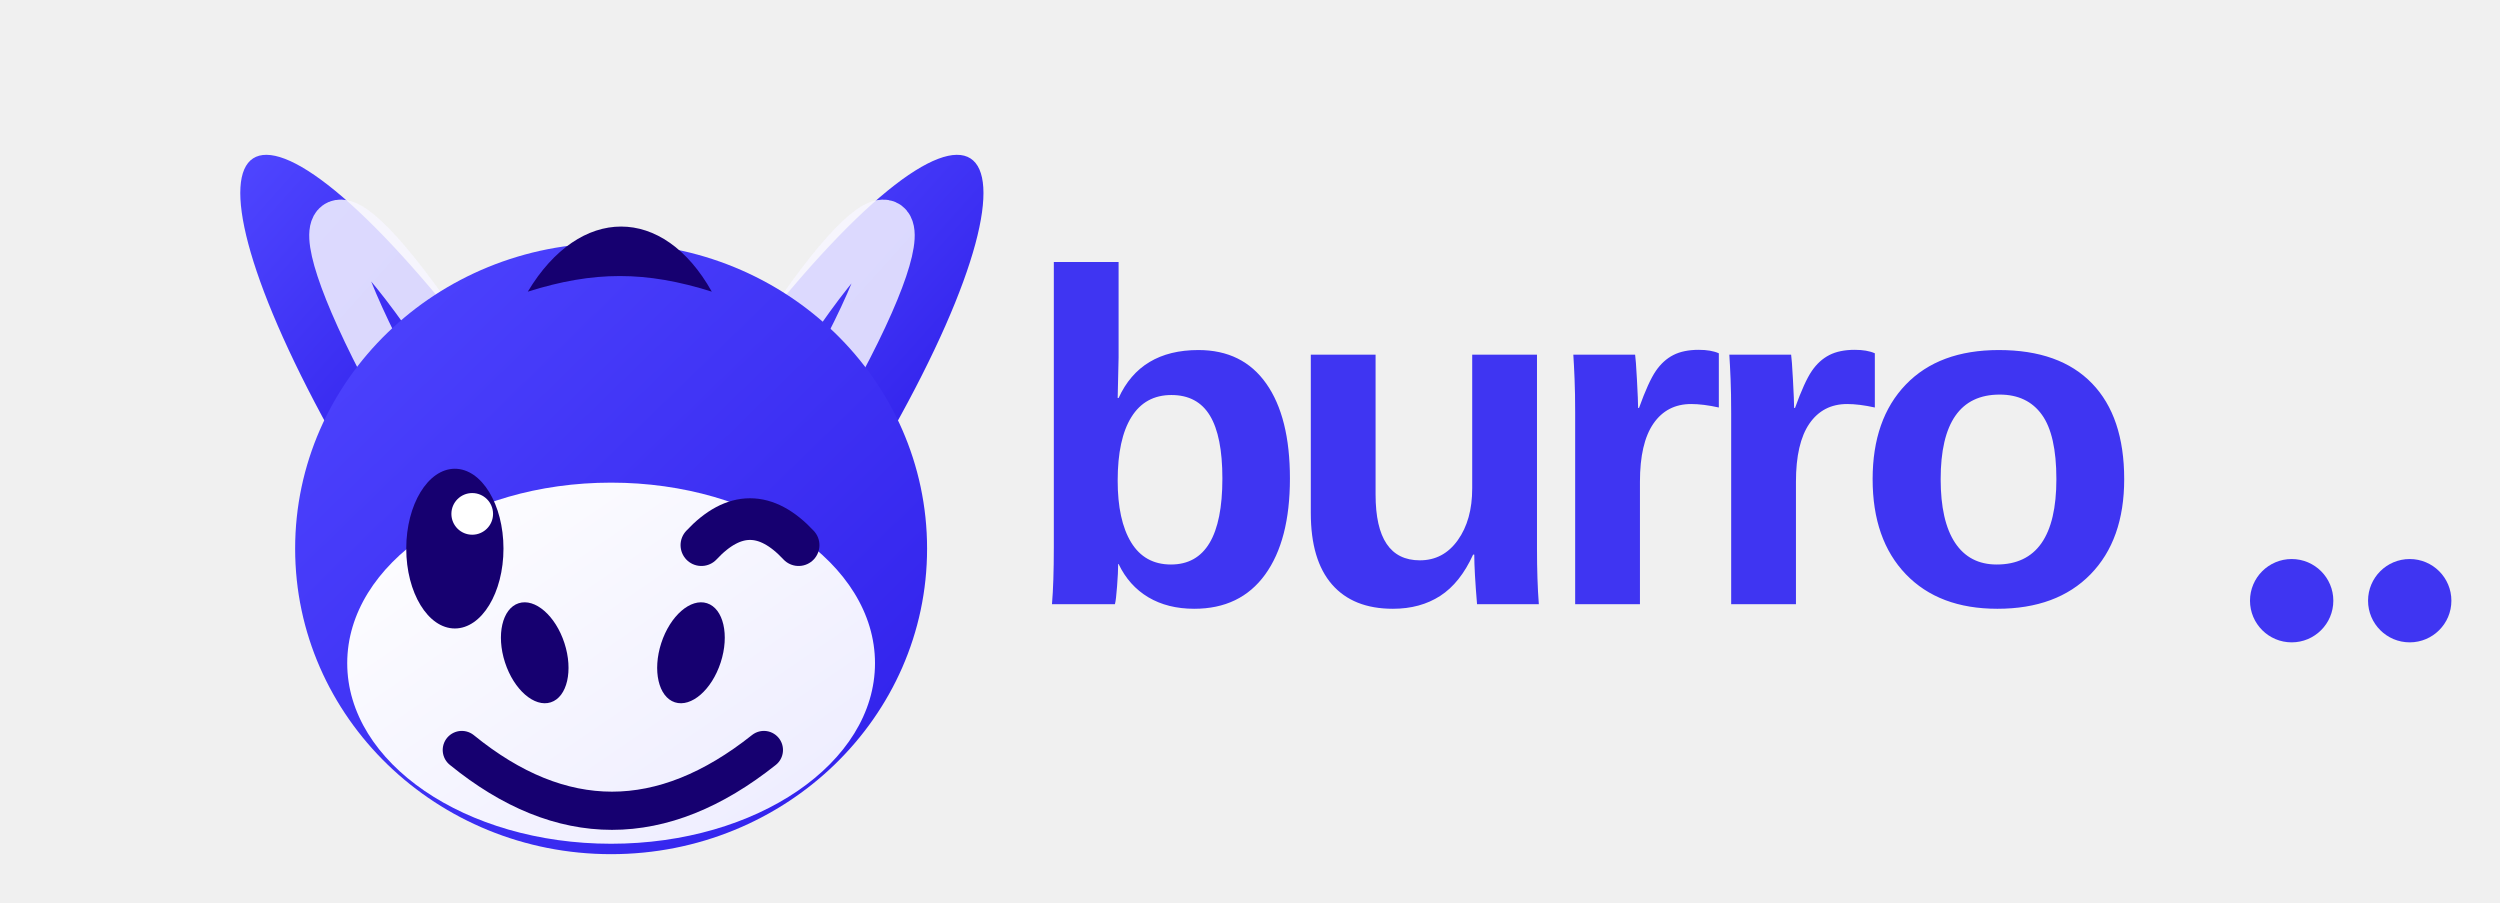
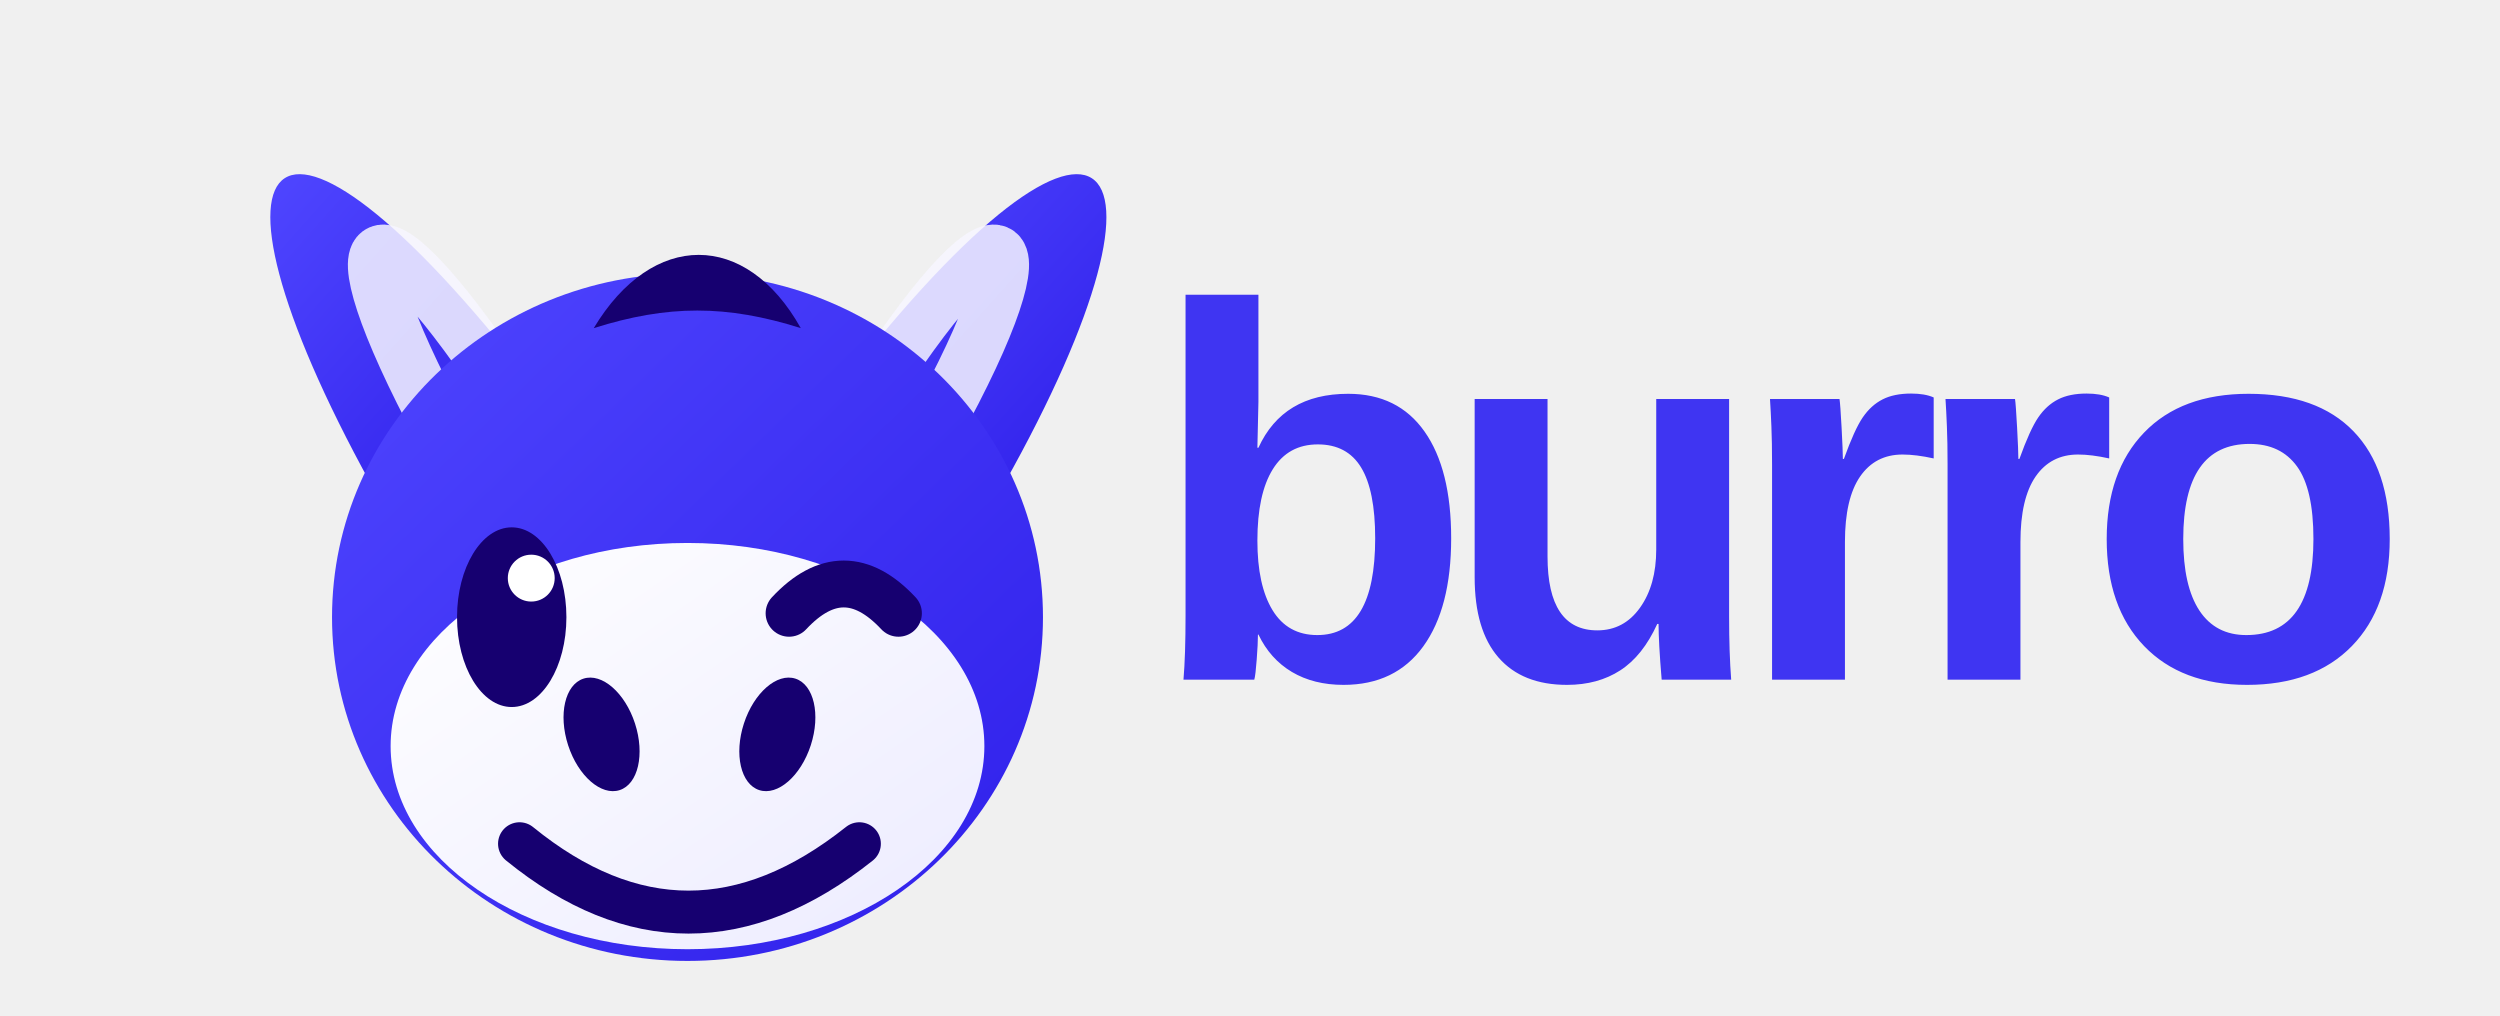
- <svg xmlns="http://www.w3.org/2000/svg" width="720" height="260" viewBox="0 0 720 260" role="img" aria-labelledby="title desc">
-   <rect width="720" height="260" fill="none" />
+ <svg xmlns="http://www.w3.org/2000/svg" width="640" height="260" viewBox="0 0 640 260" role="img" aria-labelledby="title desc">
+   <rect width="640" height="260" fill="none" />
  <defs>
    <linearGradient id="brand" x1="0" x2="1" y1="0" y2="1">
      <stop offset="0" stop-color="#4F46FF" />
      <stop offset="1" stop-color="#2F1FEA" />
    </linearGradient>
    <linearGradient id="muzzle" x1="0" x2="1" y1="0" y2="1">
      <stop offset="0" stop-color="#FFFFFF" />
      <stop offset="1" stop-color="#ECEBFF" />
    </linearGradient>
  </defs>
  <g transform="translate(28 26)">
    <path d="M67 98C18 9 42-15 112 77C97 83 82 90 67 98Z" fill="url(#brand)" />
    <path d="M229 98C279 9 254-15 184 77C199 83 214 90 229 98Z" fill="url(#brand)" />
    <path d="M85 84C55 28 67 21 104 78" fill="none" stroke="#F7F6FF" stroke-width="14" stroke-linecap="round" opacity=".85" />
    <path d="M211 84C242 28 229 21 193 78" fill="none" stroke="#F7F6FF" stroke-width="14" stroke-linecap="round" opacity=".85" />
    <ellipse cx="148" cy="132" rx="91" ry="88" fill="url(#brand)" />
    <path d="M124 58C139 33 163 33 177 58C158 52 143 52 124 58Z" fill="#160070" />
    <ellipse cx="148" cy="165" rx="76" ry="52" fill="url(#muzzle)" />
    <ellipse cx="103" cy="132" rx="14" ry="23" fill="#160070" />
    <circle cx="108" cy="122" r="6" fill="white" />
    <path d="M174 131Q188 116 202 131" fill="none" stroke="#160070" stroke-width="12" stroke-linecap="round" />
    <ellipse cx="126" cy="162" rx="9" ry="15" fill="#160070" transform="rotate(-18 126 162)" />
    <ellipse cx="171" cy="162" rx="9" ry="15" fill="#160070" transform="rotate(18 171 162)" />
    <path d="M105 190Q148 225 192 190" fill="none" stroke="#160070" stroke-width="11" stroke-linecap="round" />
  </g>
  <text x="294" y="174" font-family="Arial Rounded MT Bold, Avenir Next, Arial, sans-serif" font-size="136" font-weight="900" fill="#3F35F2" letter-spacing="-8">burro</text>
-   <circle cx="660" cy="173" r="12" fill="#3F35F2" />
-   <circle cx="694" cy="173" r="12" fill="#3F35F2" />
</svg>
